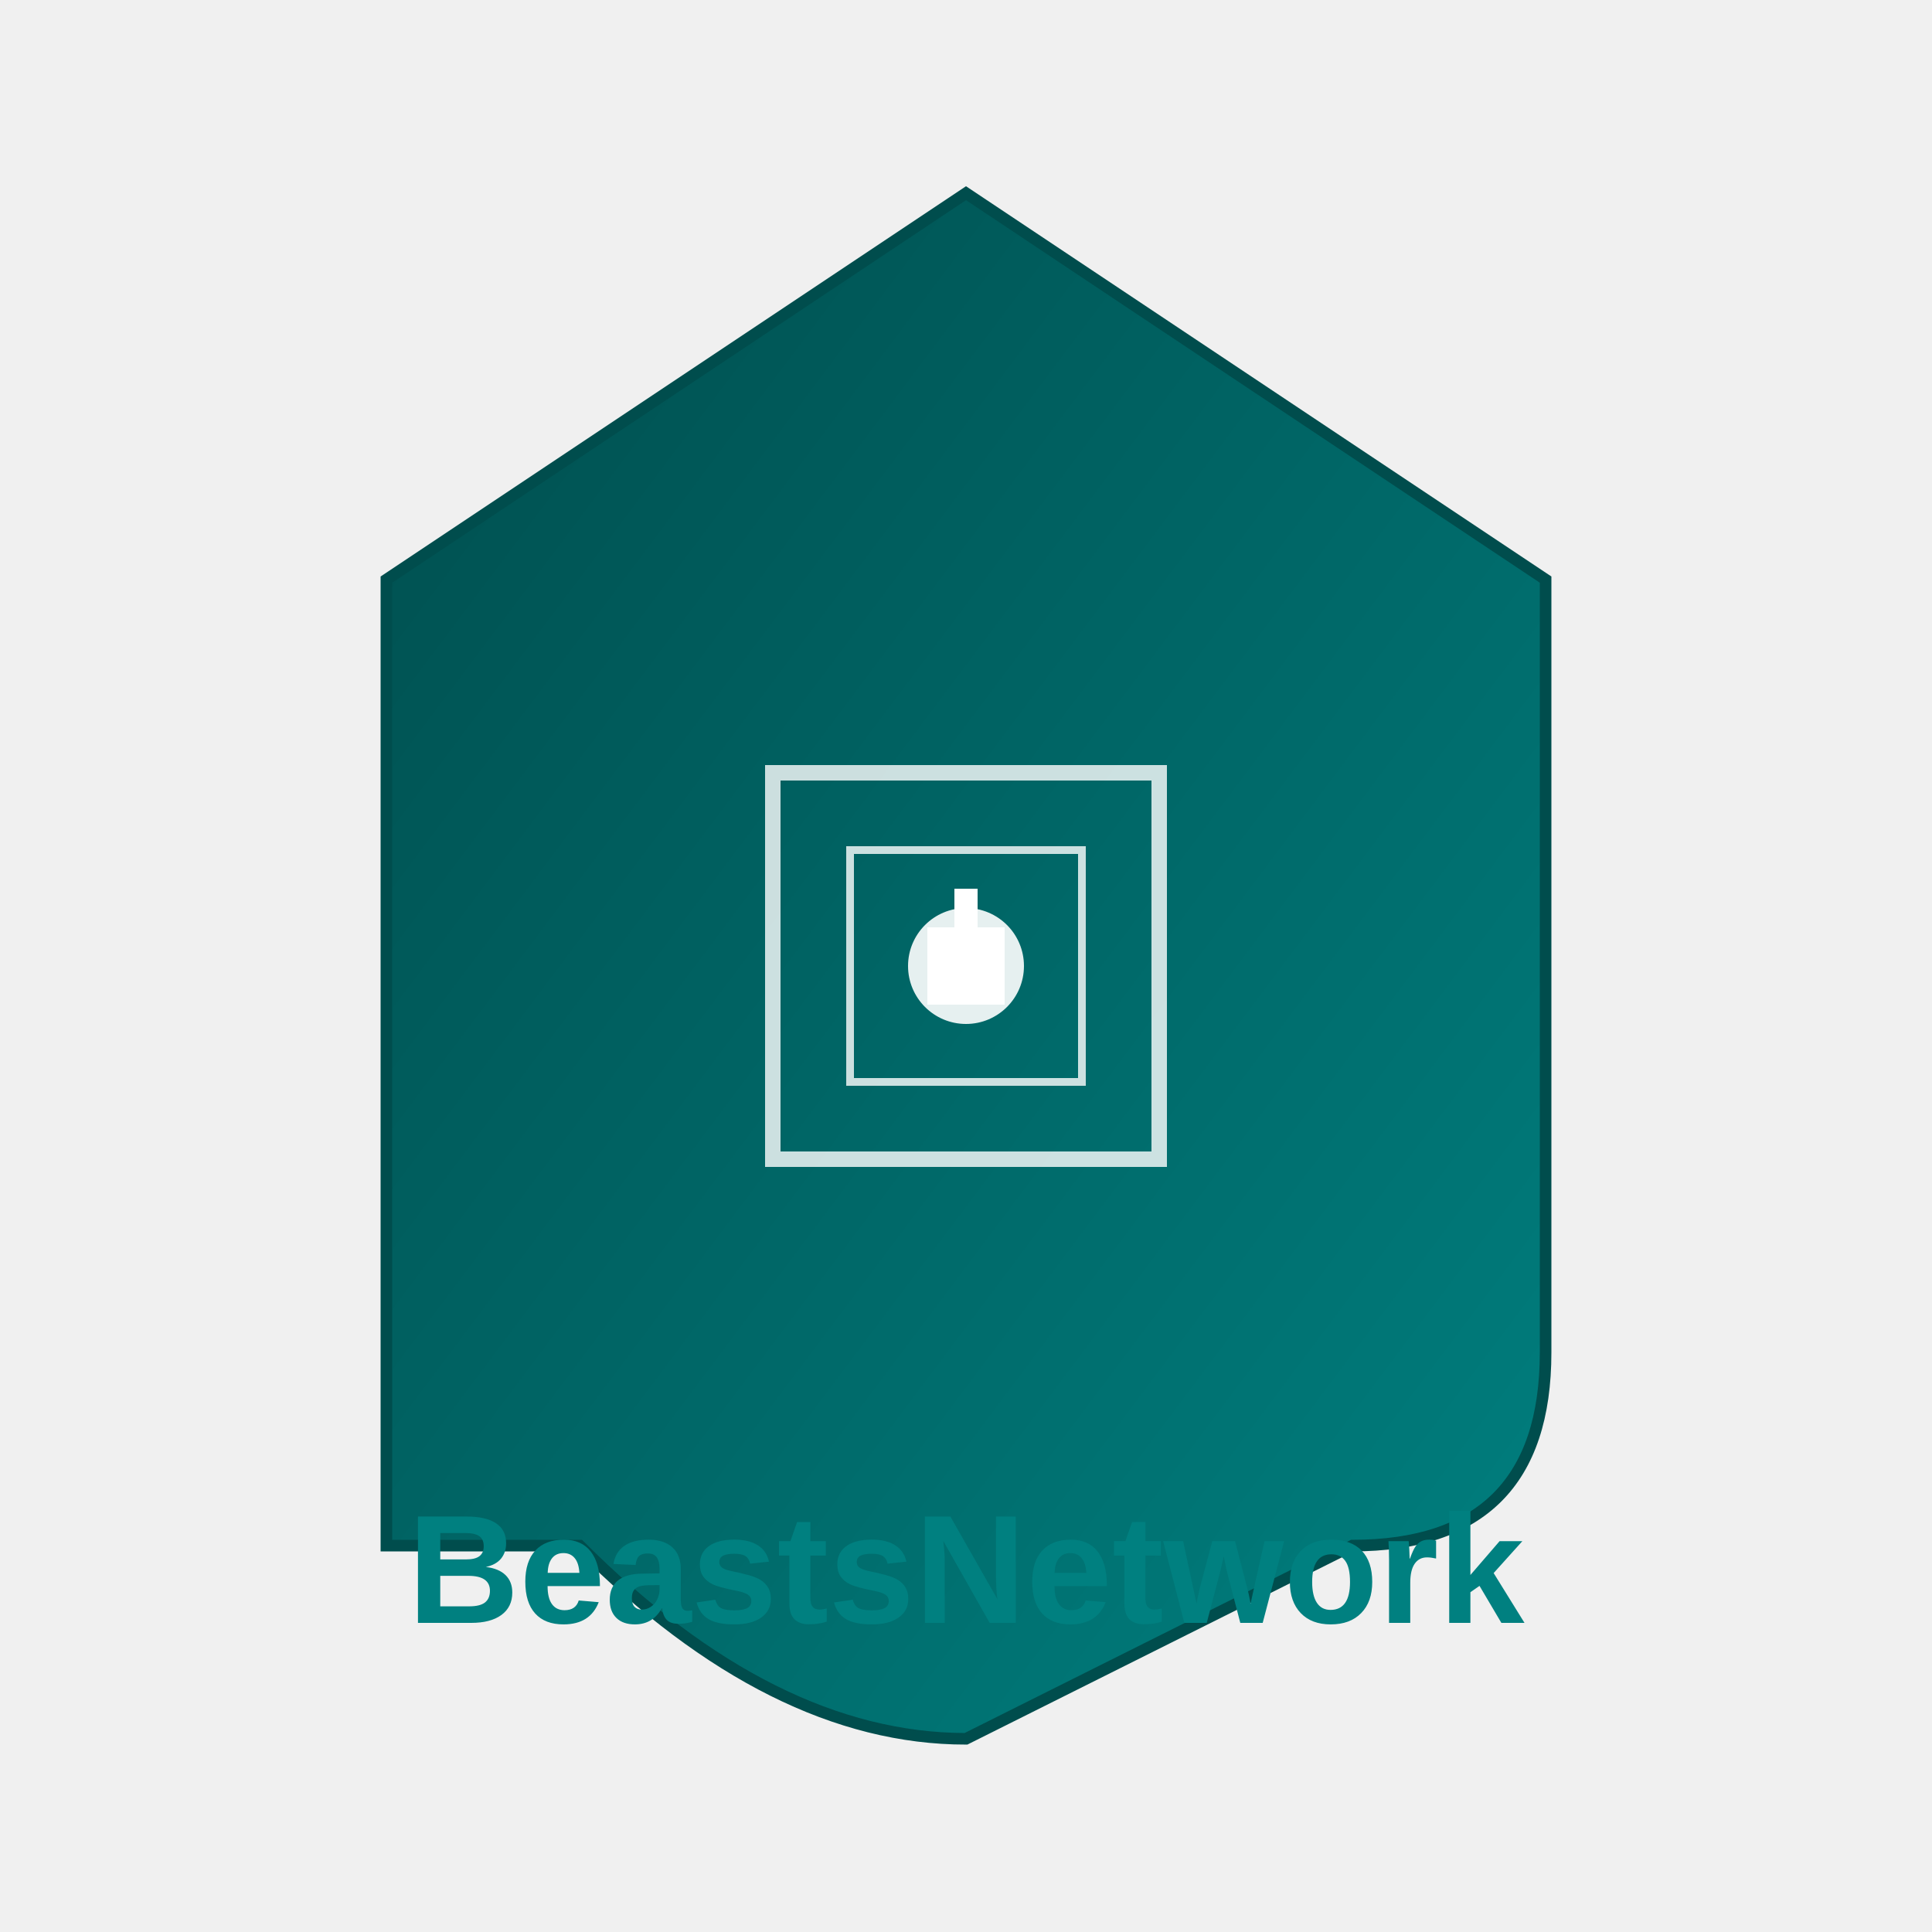
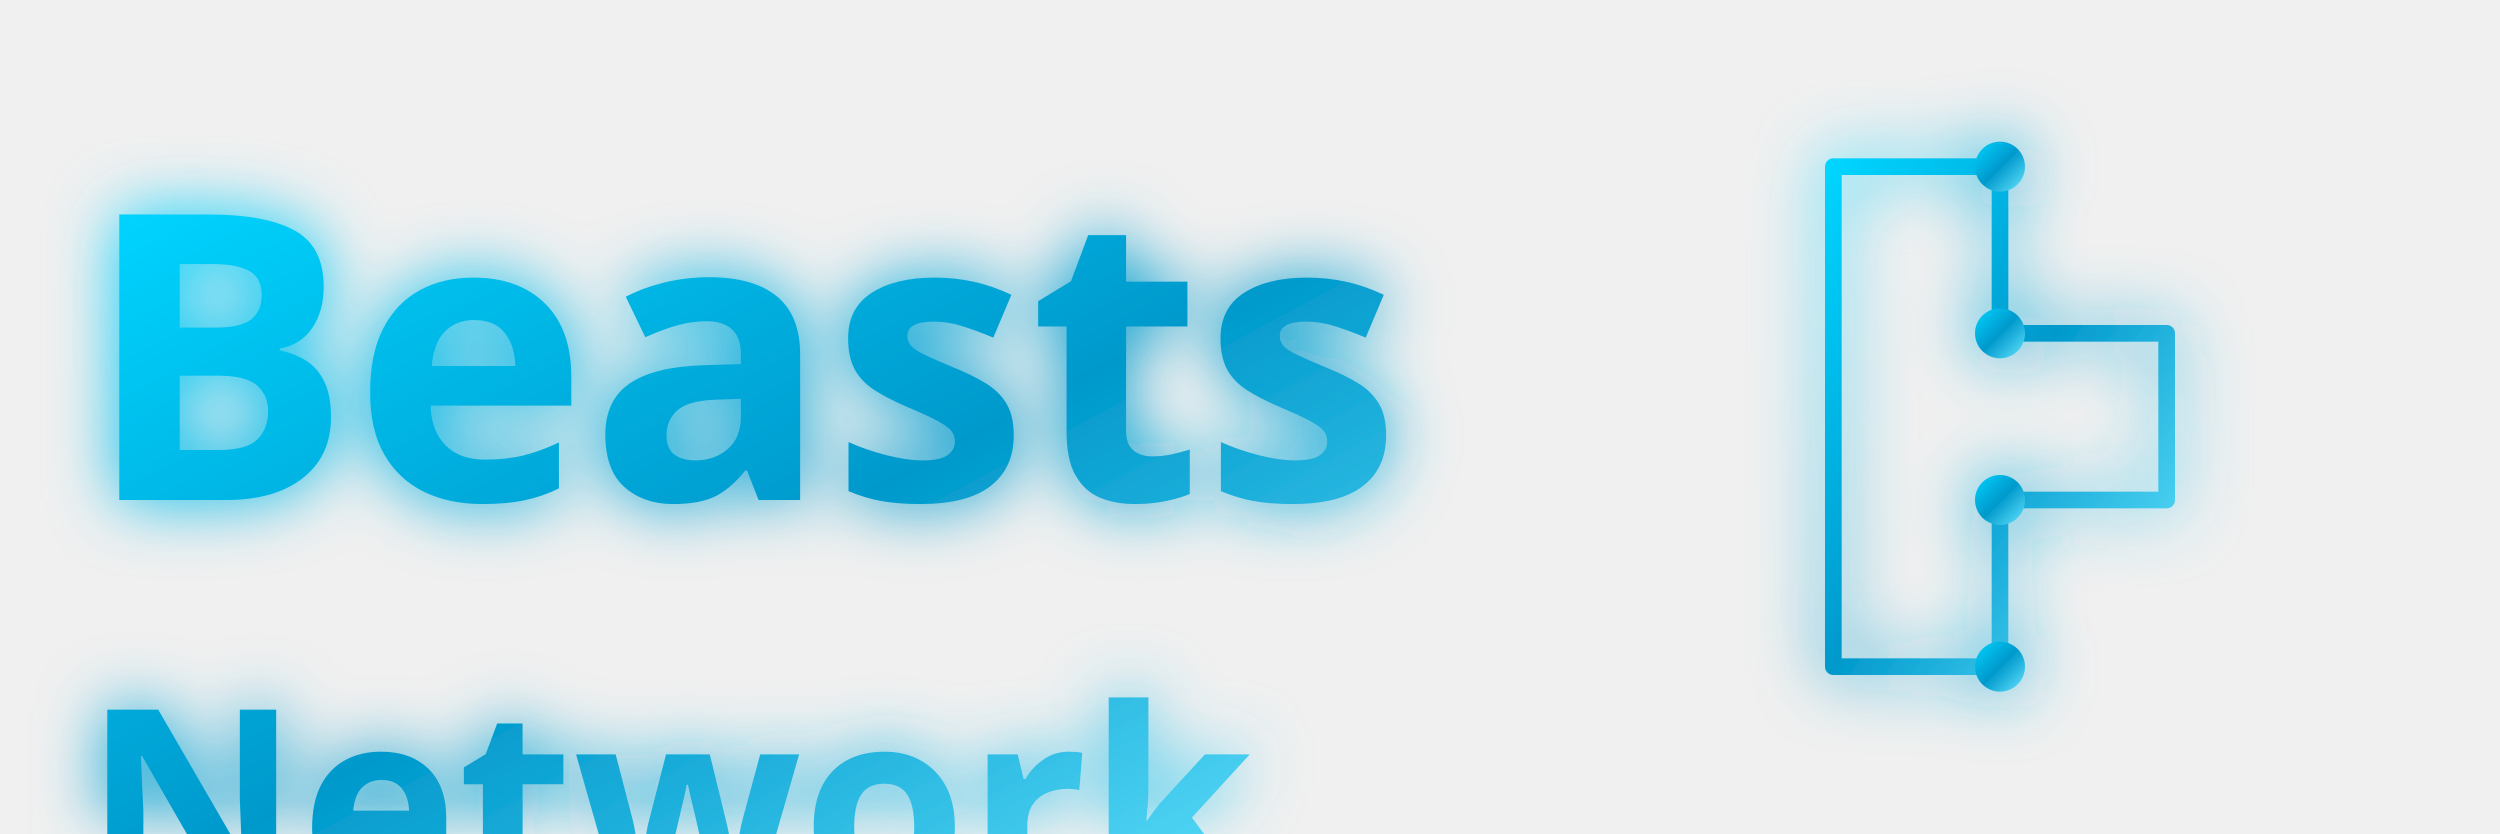
- <svg xmlns="http://www.w3.org/2000/svg" viewBox="0 0 500 500">
+ <svg xmlns="http://www.w3.org/2000/svg" viewBox="0 0 300 100">
  <defs>
-     <linearGradient id="tealGradient" x1="0%" y1="0%" x2="100%" y2="100%">
-       <stop offset="0%" style="stop-color:#004D4D" />
-       <stop offset="100%" style="stop-color:#008080" />
+     <linearGradient id="neonGradient" x1="0%" y1="0%" x2="100%" y2="100%">
+       <stop offset="0%" style="stop-color:#00d4ff" />
+       <stop offset="50%" style="stop-color:#0099cc" />
+       <stop offset="100%" style="stop-color:#66e5ff" />
    </linearGradient>
+     <filter id="neonGlow" x="-20%" y="-20%" width="140%" height="140%">
+       <feGaussianBlur stdDeviation="4" result="blur" />
+       <feComposite in="SourceGraphic" in2="blur" operator="over" />
+     </filter>
  </defs>
-   <path d="M250 50 L400 150 L400 350 Q400 400 350 400 L250 450 Q200 450 150 400 L100 400 L100 150 Z" fill="url(#tealGradient)" stroke="#004D4D" stroke-width="3" />
-   <path d="M200 200 L300 200 L300 300 L200 300 Z" fill="none" stroke="white" stroke-width="4" opacity="0.8" />
-   <path d="M220 220 L280 220 L280 280 L220 280 Z" fill="none" stroke="white" stroke-width="2" opacity="0.8" />
-   <circle cx="250" cy="250" r="15" fill="white" opacity="0.9" />
-   <path d="M240 240 L260 240 L260 260 L240 260 Z" fill="white" />
-   <rect x="247" y="230" width="6" height="10" fill="white" />
-   <text x="250" y="420" font-family="Arial, sans-serif" font-size="40" font-weight="bold" fill="#008080" text-anchor="middle">BeastsNetwork</text>
+   <g filter="url(#neonGlow)">
+     <text x="10" y="60" font-family="'Segoe UI', Tahoma, Geneva, Verdana, sans-serif" font-size="48" font-weight="700" fill="url(#neonGradient)" text-shadow="0 0 10px rgba(0, 212, 255, 0.7)">
+       <tspan x="10" dy="0">Beasts</tspan>
+       <tspan x="10" dy="48" fill="url(#neonGradient)" font-size="32">Network</tspan>
+     </text>
+     <path d="M220 20 L240 20 L240 40 L260 40 L260 60 L240 60 L240 80 L220 80 Z" fill="none" stroke="url(#neonGradient)" stroke-width="2" stroke-linecap="round" stroke-linejoin="round" />
+     <circle cx="240" cy="20" r="3" fill="url(#neonGradient)" />
+     <circle cx="240" cy="40" r="3" fill="url(#neonGradient)" />
+     <circle cx="240" cy="60" r="3" fill="url(#neonGradient)" />
+     <circle cx="240" cy="80" r="3" fill="url(#neonGradient)" />
+   </g>
+   <style>
+     svg { background: transparent; }
+   </style>
</svg>
